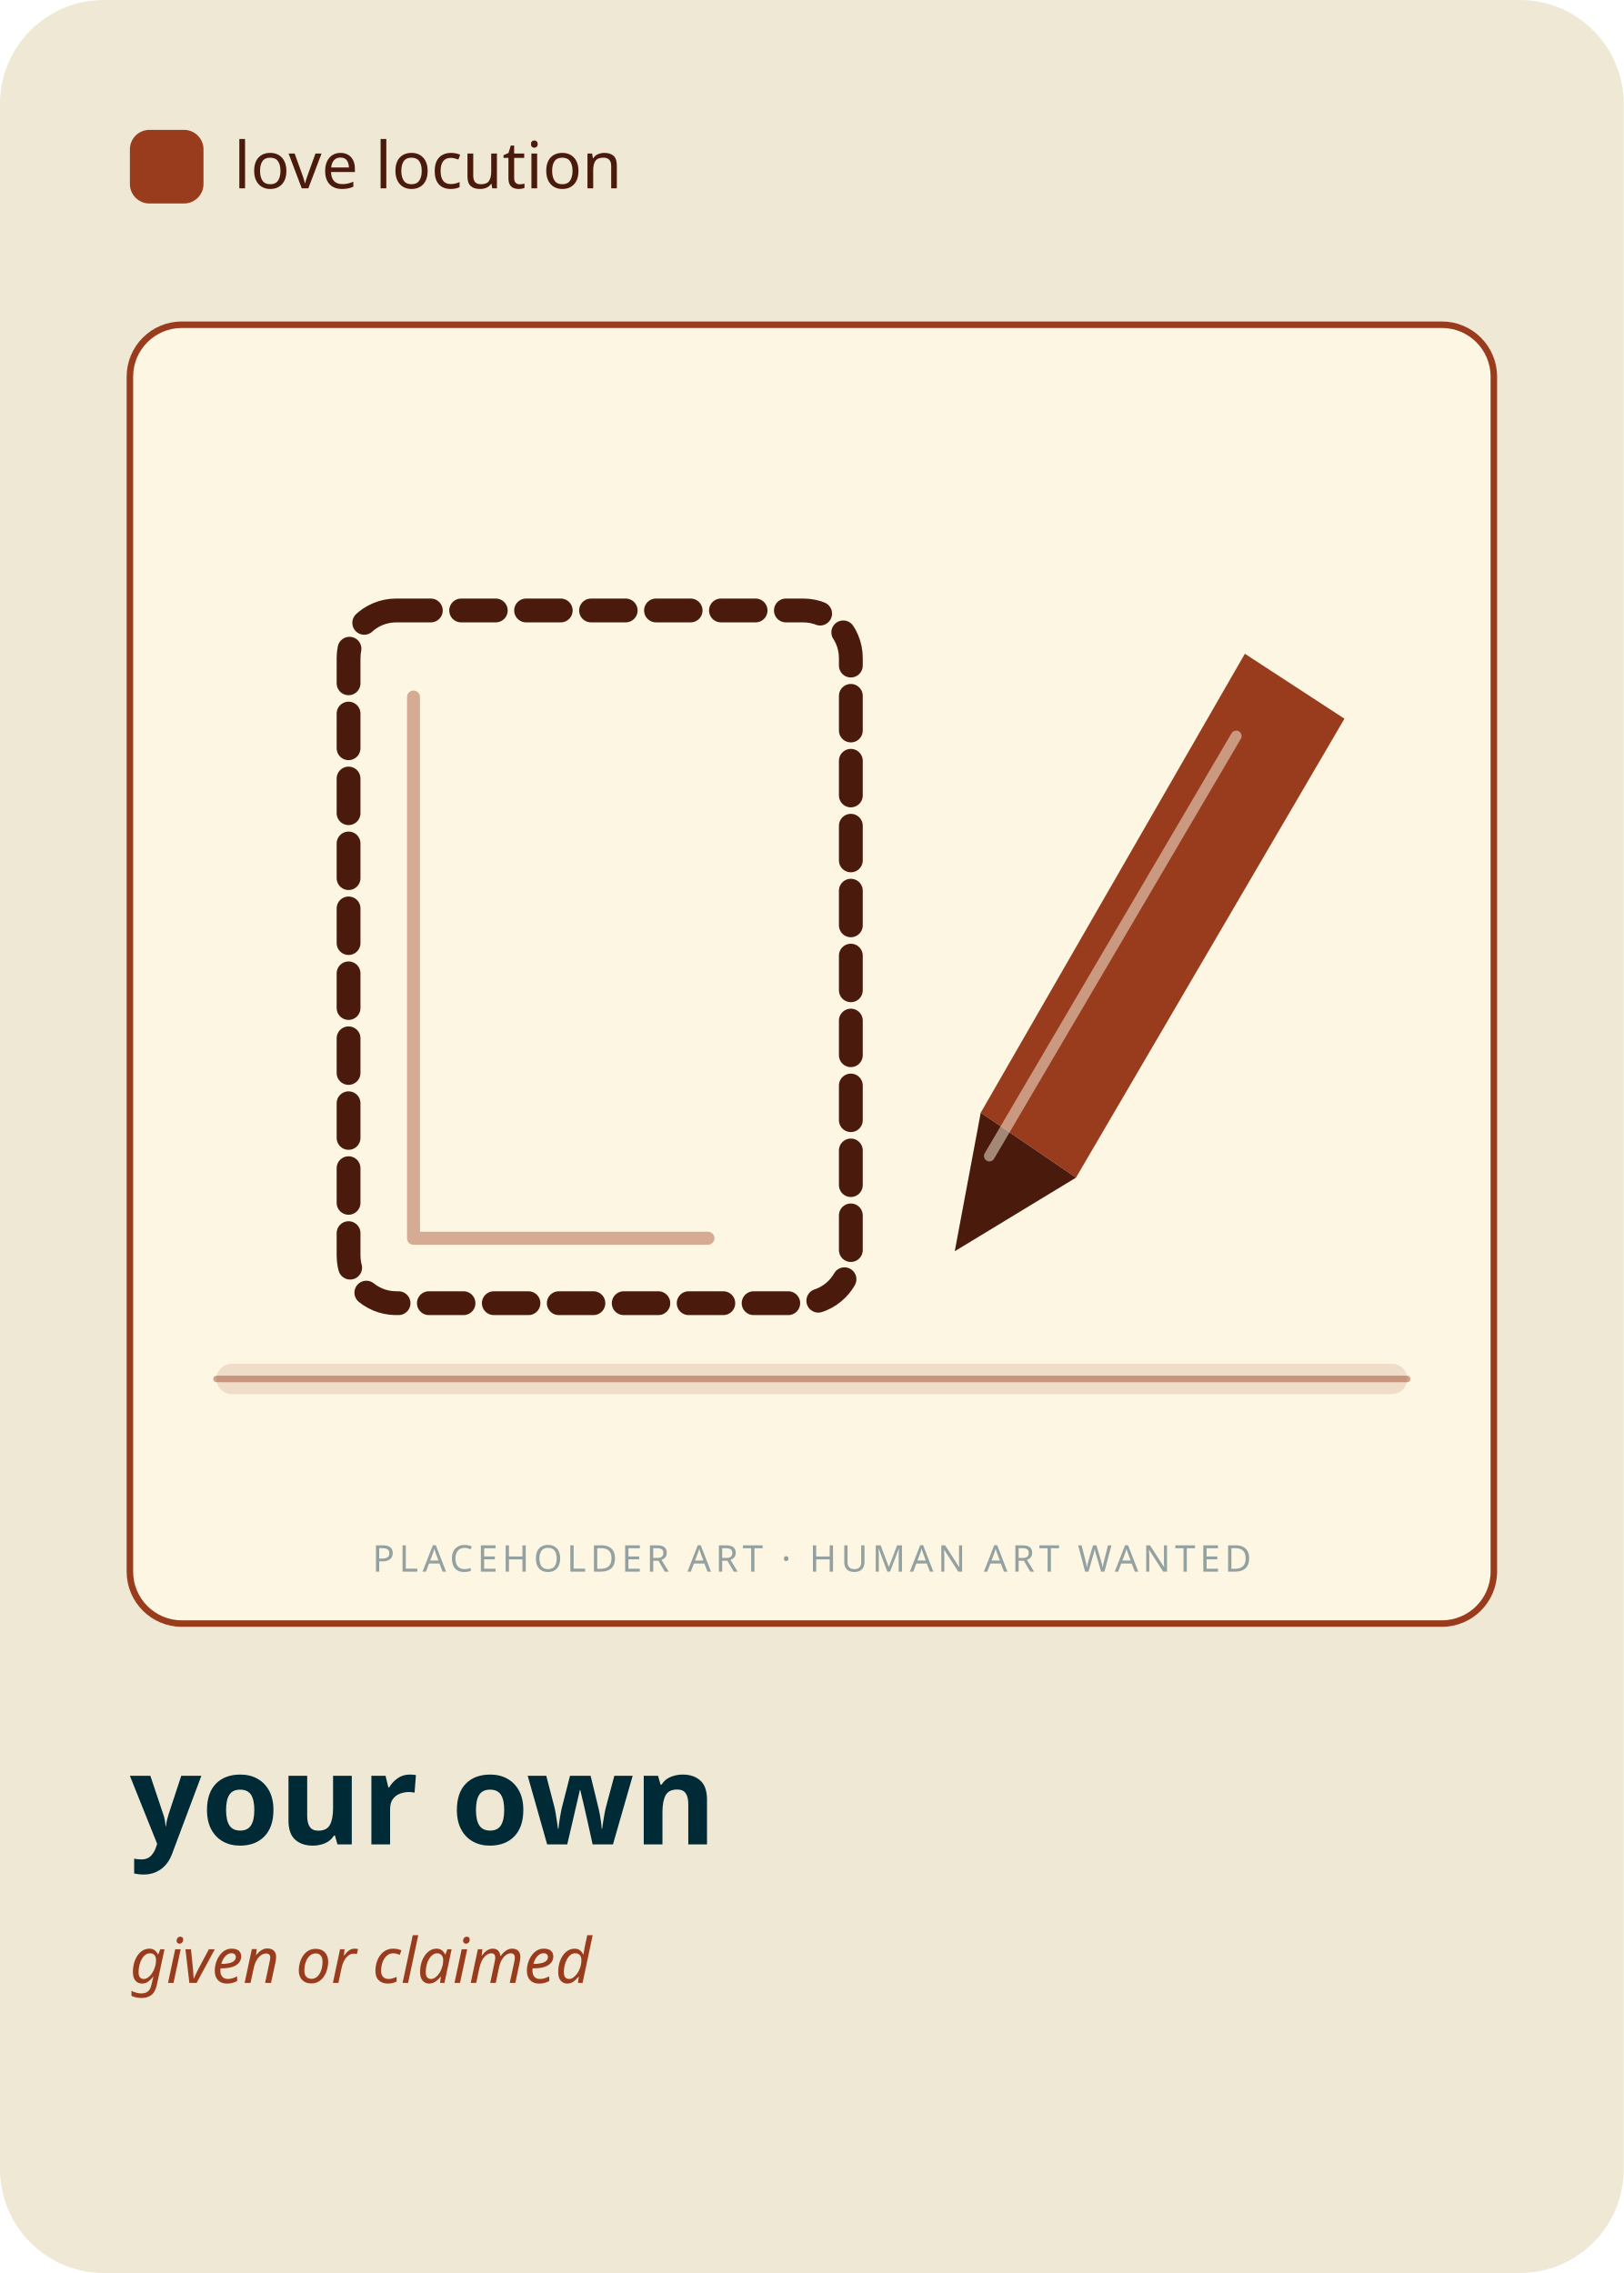
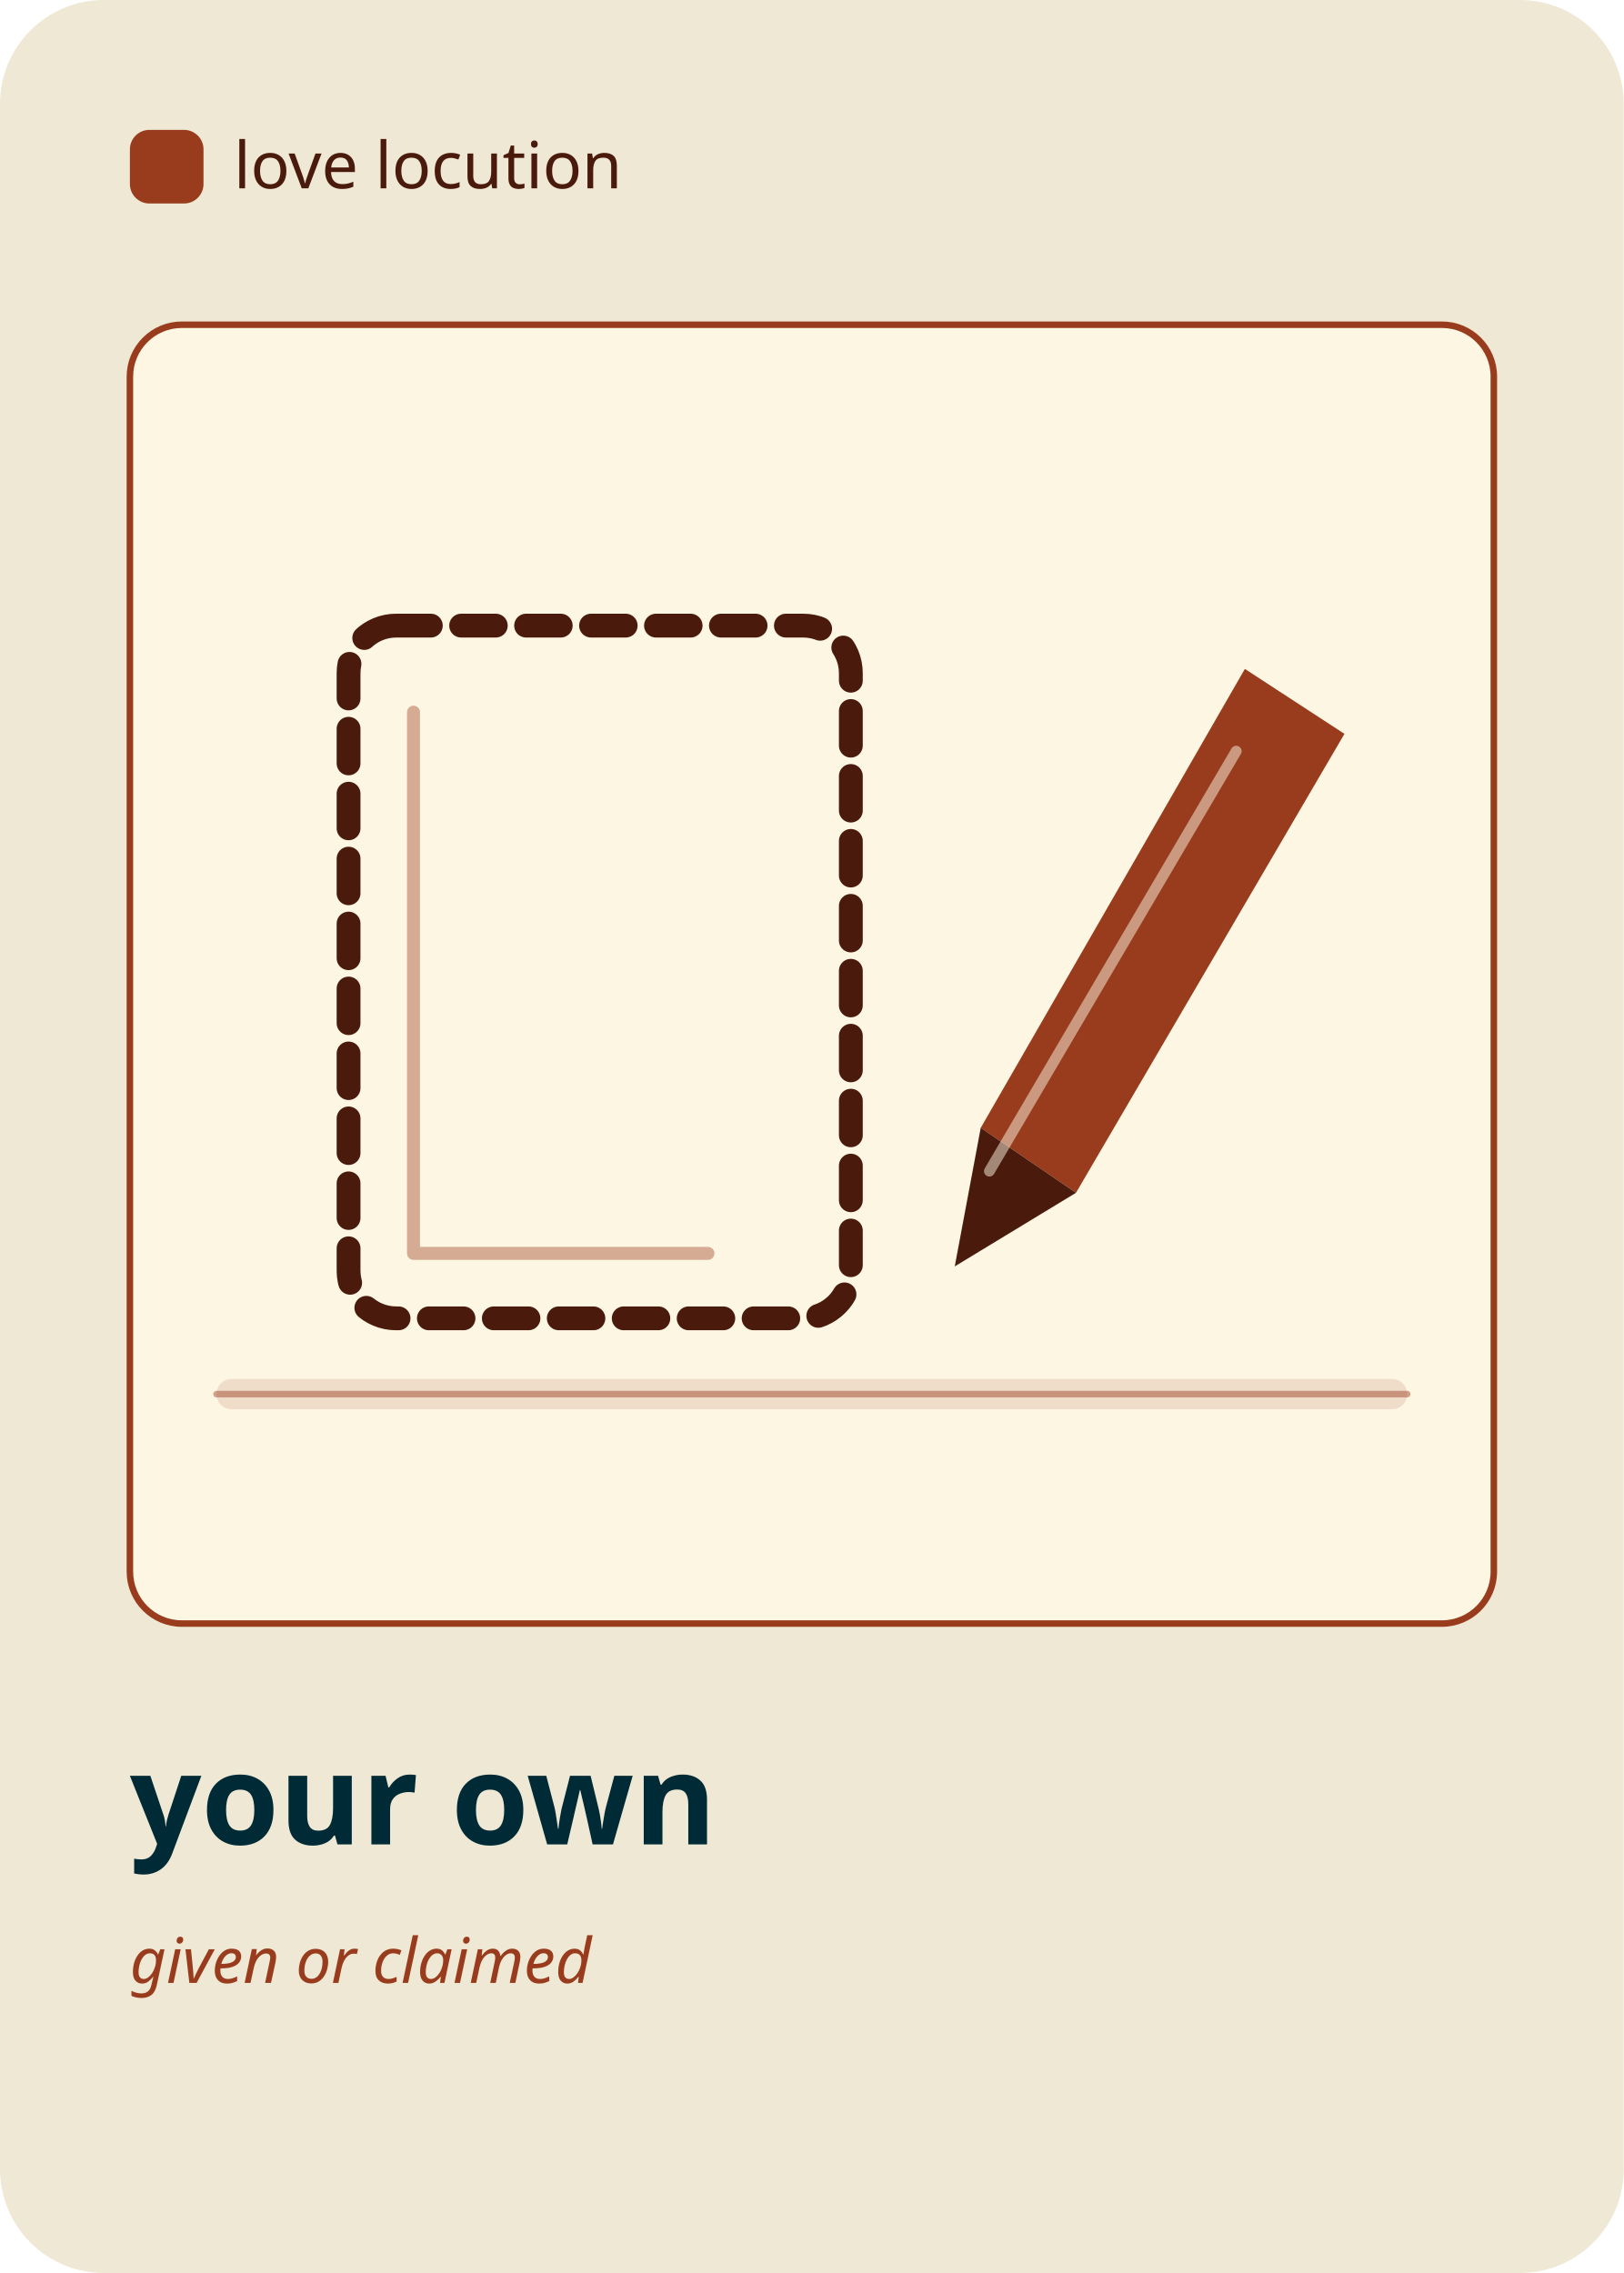
<svg xmlns="http://www.w3.org/2000/svg" viewBox="0 0 750 1050" width="750" height="1050">
  <defs>
    <clipPath id="art-window">
      <rect x="60" y="150" width="630" height="600" rx="24" />
    </clipPath>
  </defs>
  <rect x="0" y="0" width="750" height="1050" rx="48" fill="#eee8d5" />
  <rect x="60" y="60" width="34" height="34" rx="9" fill="#993C1D" />
  <text x="108" y="87" font-family="'Atkinson Hyperlegible','Atkinson Hyperlegible Next',sans-serif" font-size="30" font-weight="500" fill="#4A1B0C">love locution</text>
  <rect id="art" x="60" y="150" width="630" height="600" rx="24" fill="#fdf6e3" />
  <g id="art-illustration" clip-path="url(#art-window)">
-     <g transform="translate(60 178)">
+     <g transform="translate(60 185)">
      <g stroke-linecap="round" stroke-linejoin="round">
        <rect x="101.0" y="104.0" width="232.0" height="320.0" rx="22.0" fill="#fdf6e3" stroke="#4A1B0C" stroke-width="11" stroke-dasharray="16 14" />
        <path d="M131.0 144 L131.0 394 L267.0 394" stroke-opacity="0.4" fill="none" stroke="#993C1D" stroke-width="6" />
        <g>
          <path d="M515.0 124.0 L561.0 154.0 L437.0 366.0 L393.0 336.0 Z" fill="#993C1D" />
          <path d="M437.0 366.0 L393.0 336.0 L381.0 400.0 Z" fill="#4A1B0C" />
          <line x1="511.0" y1="162.0" x2="397.0" y2="356.0" stroke-opacity="0.5" fill="none" stroke="#fdf6e3" stroke-width="5" />
        </g>
        <rect x="40.0" y="452.0" width="550.0" height="14.0" rx="7.0" fill="#993C1D" fill-opacity="0.13" />
        <line x1="40.0" y1="459.0" x2="590.0" y2="459.0" stroke-opacity="0.45" fill="none" stroke="#993C1D" stroke-width="3" />
      </g>
    </g>
  </g>
  <rect x="60" y="150" width="630" height="600" rx="24" fill="none" stroke="#993C1D" stroke-width="3" />
-   <text x="375" y="726" text-anchor="middle" font-family="'Atkinson Hyperlegible','Atkinson Hyperlegible Next',sans-serif" font-size="17" fill="#93a1a1" letter-spacing="2">PLACEHOLDER ART · HUMAN ART WANTED</text>
  <text x="60" y="852" font-family="'Atkinson Hyperlegible','Atkinson Hyperlegible Next',sans-serif" font-size="58" font-weight="700" fill="#002b36">your own</text>
  <text x="60" y="916" font-family="'Atkinson Hyperlegible','Atkinson Hyperlegible Next',sans-serif" font-size="29" font-style="italic" fill="#993C1D">given or claimed</text>
</svg>
